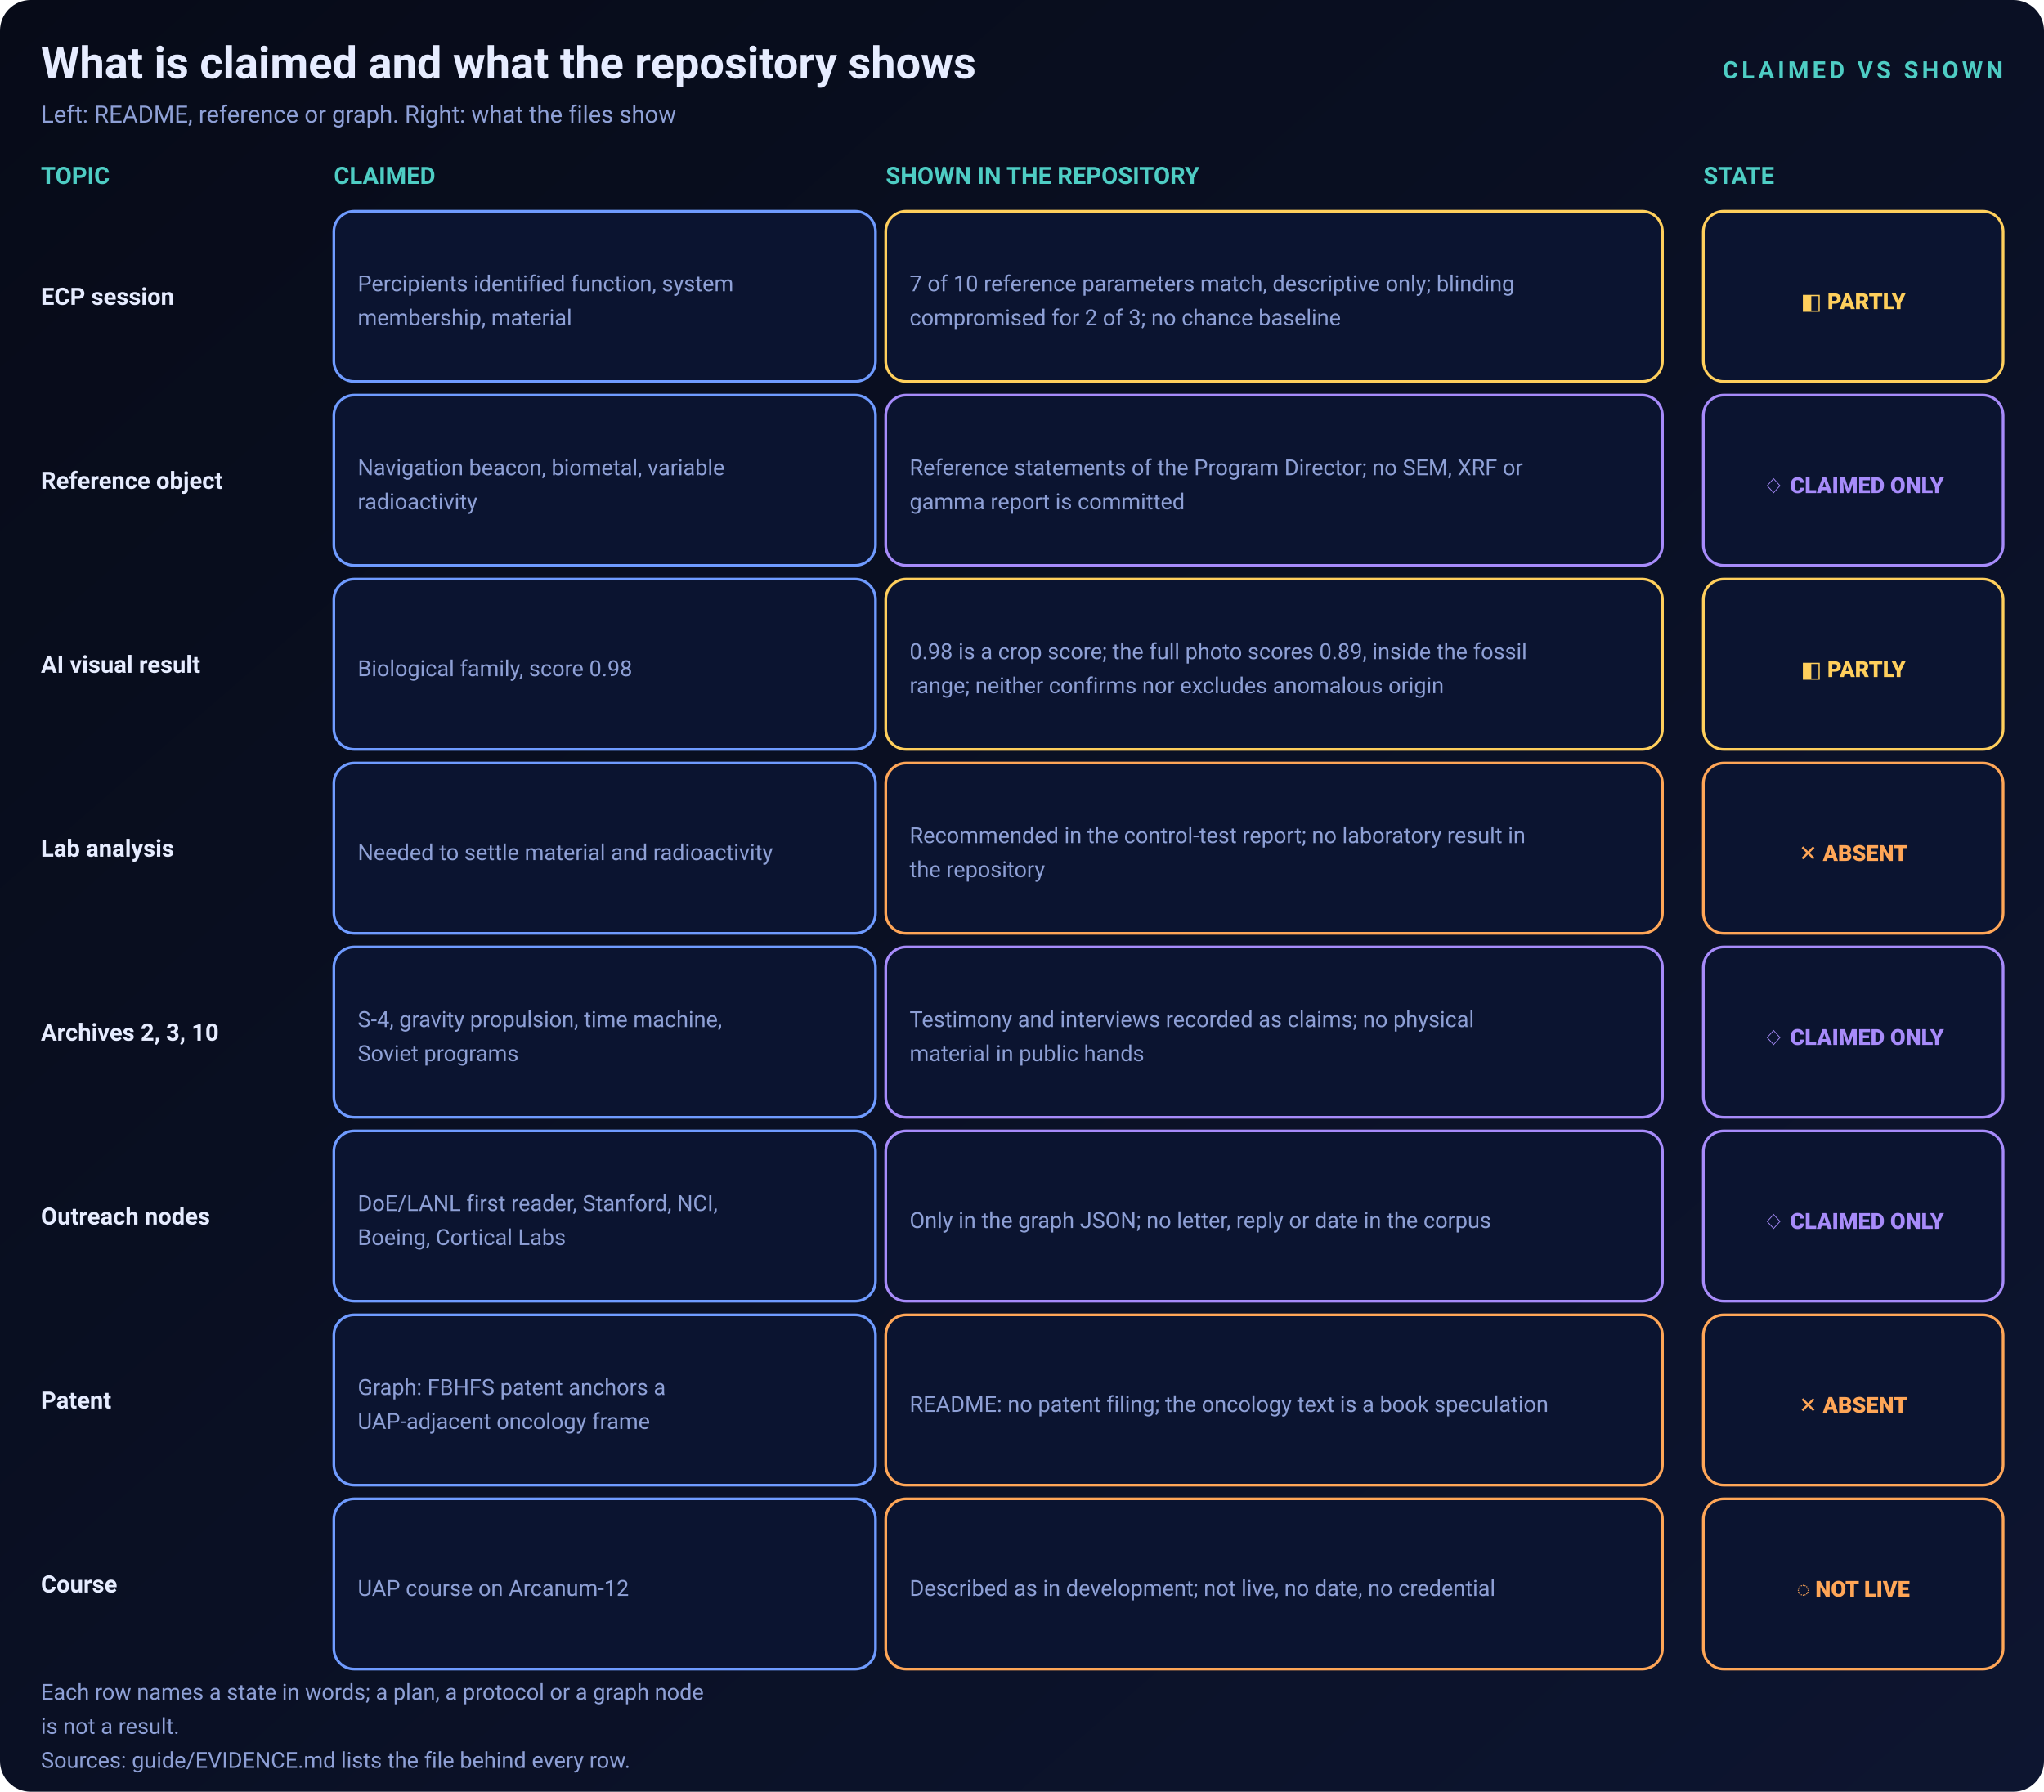
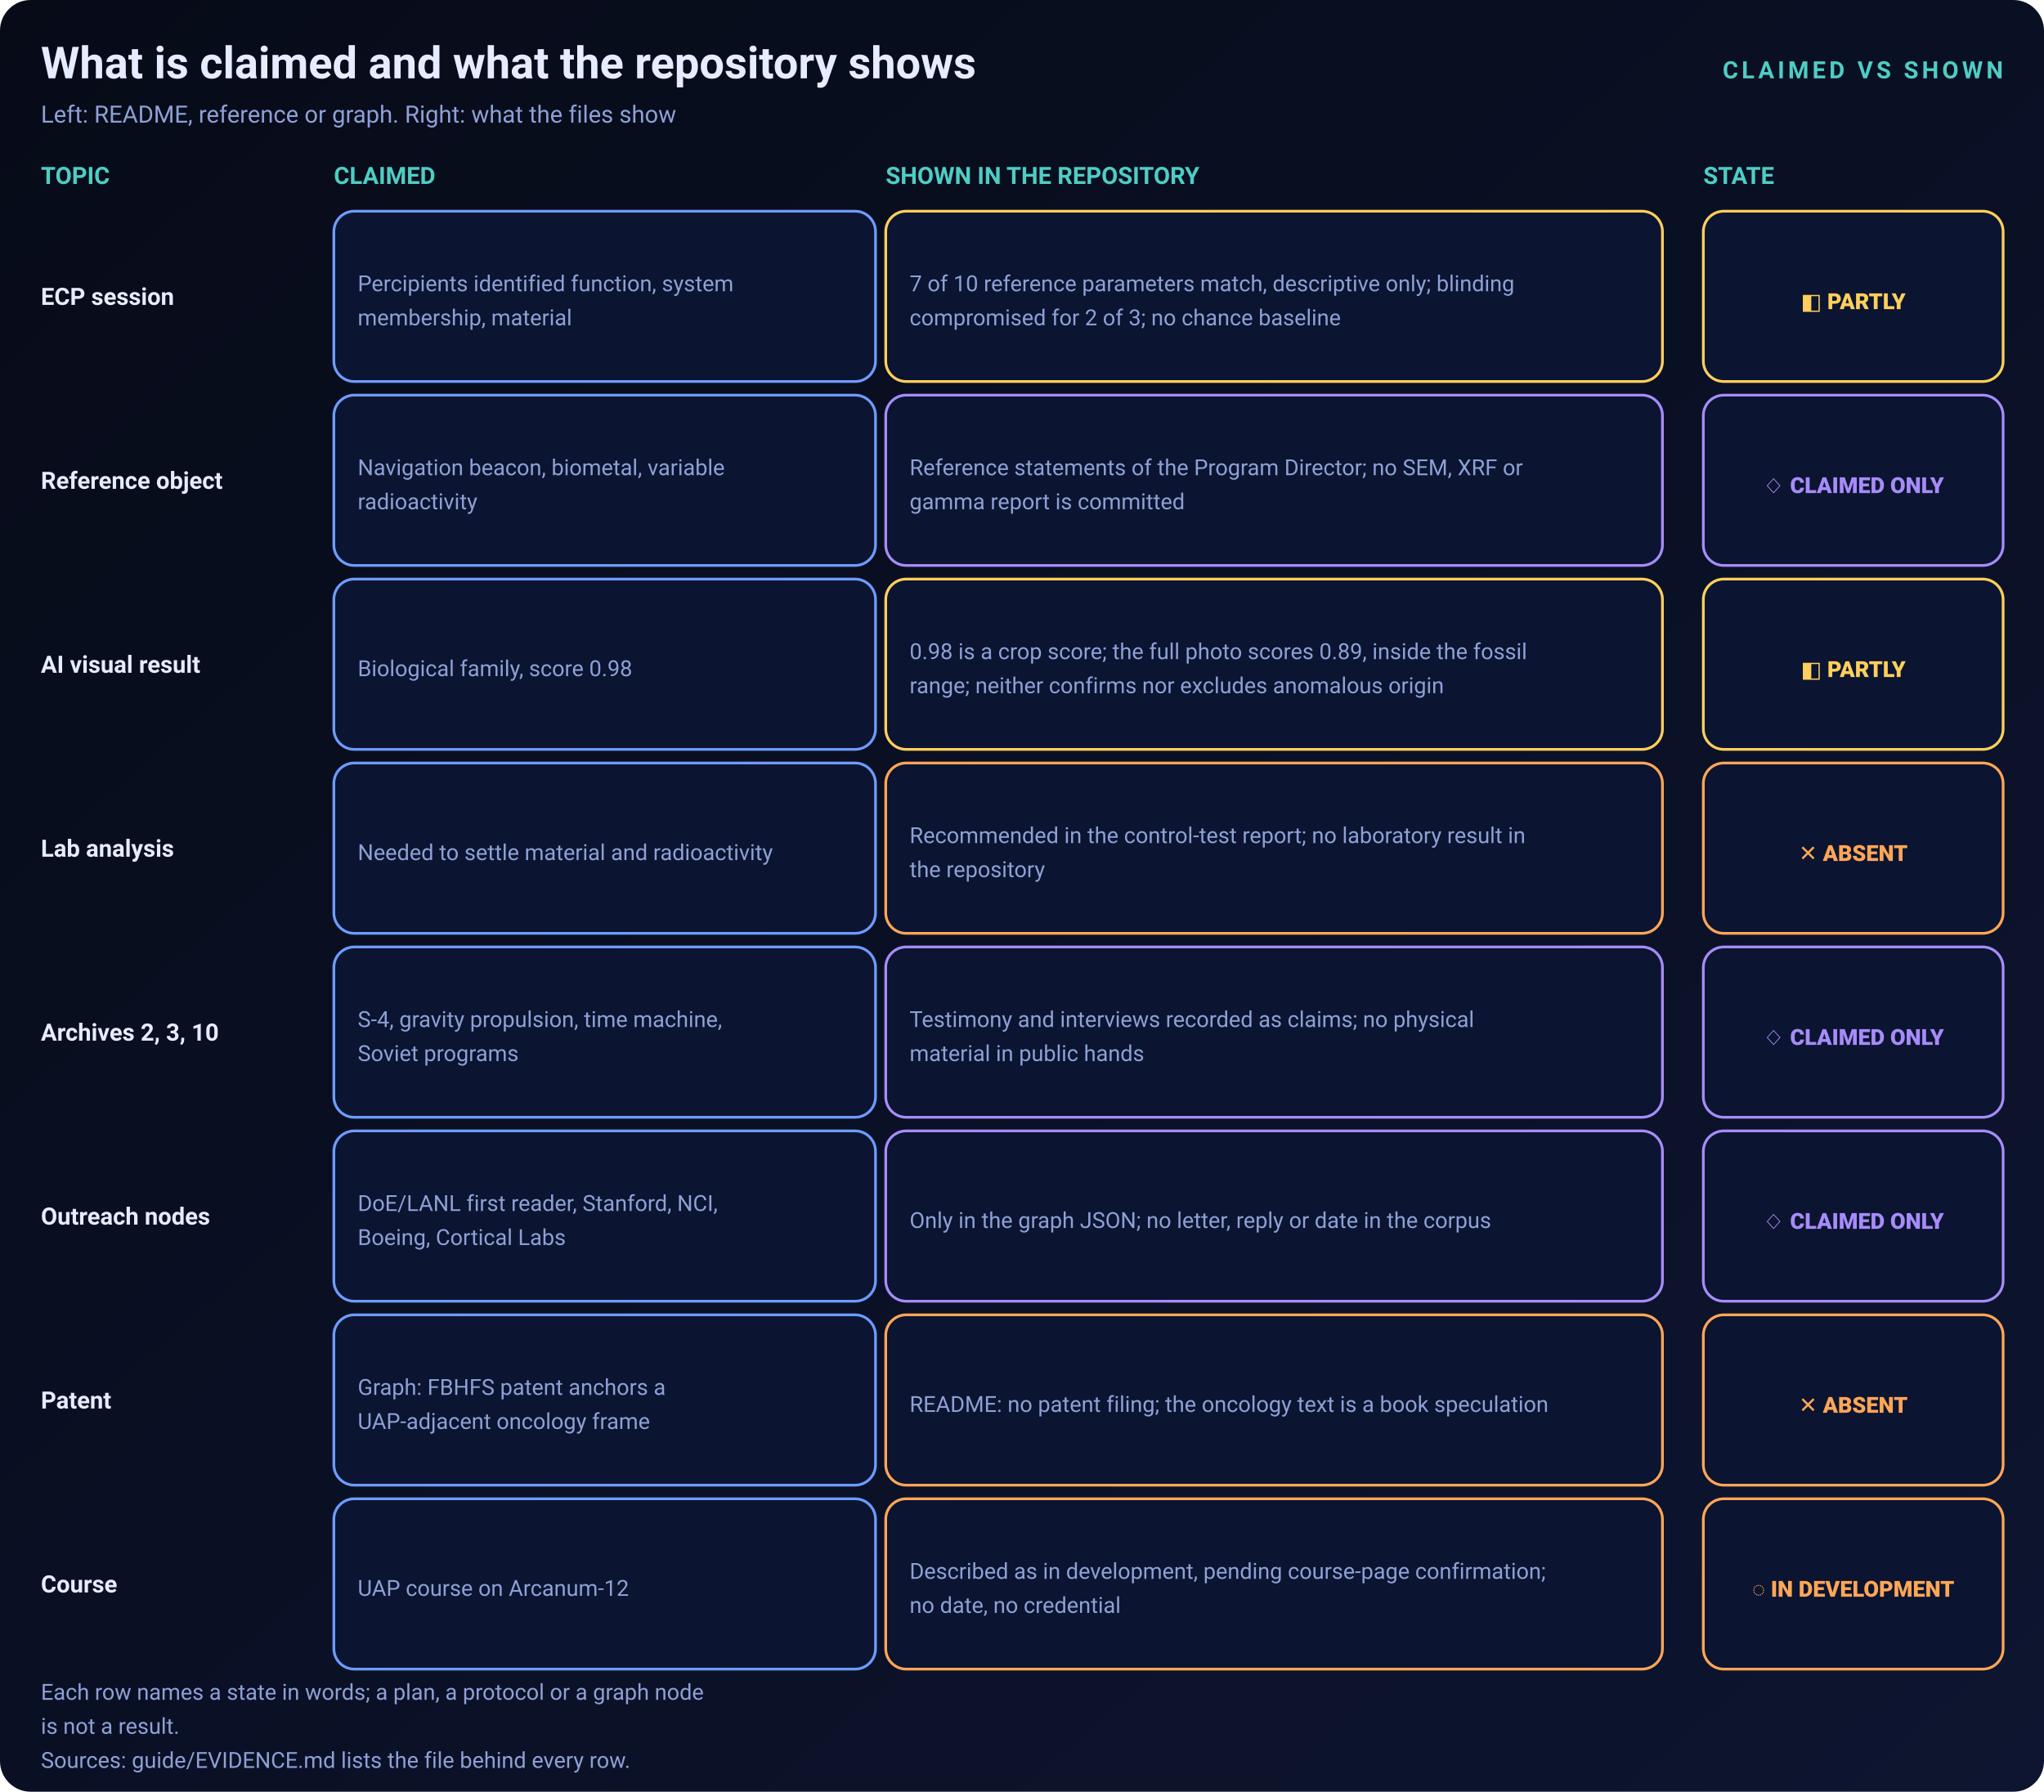
<svg xmlns="http://www.w3.org/2000/svg" viewBox="0 0 1200 1052" width="1200" height="1052" role="img" aria-labelledby="t d">
  <defs>
    <linearGradient id="bg" x1="0" y1="0" x2="1" y2="1">
      <stop offset="0" stop-color="#070b18" />
      <stop offset="1" stop-color="#0d1530" />
    </linearGradient>
    <filter id="glow" x="-50%" y="-50%" width="200%" height="200%">
      <feGaussianBlur stdDeviation="3" result="b" />
      <feMerge>
        <feMergeNode in="b" />
        <feMergeNode in="SourceGraphic" />
      </feMerge>
    </filter>
  </defs>
  <rect width="1200" height="1052" rx="18" fill="url(#bg)" />
  <text x="24" y="46" font-family="'Segoe UI', Roboto, 'Helvetica Neue', Arial, sans-serif" font-size="26" fill="#e6ecff" text-anchor="start" font-weight="700">What is claimed and what the repository shows</text>
  <text x="24" y="72" font-family="'Segoe UI', Roboto, 'Helvetica Neue', Arial, sans-serif" font-size="14" fill="#8ea0d6" text-anchor="start" font-weight="400">Left: README, reference or graph. Right: what the files show</text>
  <text x="1176" y="46" font-family="'Segoe UI', Roboto, 'Helvetica Neue', Arial, sans-serif" font-size="14" fill="#4ecdc4" text-anchor="end" font-weight="700" letter-spacing="2">CLAIMED VS SHOWN</text>
  <text x="24" y="108" font-family="'Segoe UI', Roboto, 'Helvetica Neue', Arial, sans-serif" font-size="14" fill="#4ecdc4" text-anchor="start" font-weight="700">TOPIC</text>
  <text x="196" y="108" font-family="'Segoe UI', Roboto, 'Helvetica Neue', Arial, sans-serif" font-size="14" fill="#4ecdc4" text-anchor="start" font-weight="700">CLAIMED</text>
  <text x="520" y="108" font-family="'Segoe UI', Roboto, 'Helvetica Neue', Arial, sans-serif" font-size="14" fill="#4ecdc4" text-anchor="start" font-weight="700">SHOWN IN THE REPOSITORY</text>
  <text x="1000" y="108" font-family="'Segoe UI', Roboto, 'Helvetica Neue', Arial, sans-serif" font-size="14" fill="#4ecdc4" text-anchor="start" font-weight="700">STATE</text>
  <text x="24" y="179.0" font-family="'Segoe UI', Roboto, 'Helvetica Neue', Arial, sans-serif" font-size="14" fill="#e6ecff" text-anchor="start" font-weight="700">ECP session</text>
  <rect x="196" y="124" width="318" height="100" rx="12" fill="#0b1430" stroke="#6f9bff" stroke-width="1.6" />
  <text x="210" y="171.0" font-family="'Segoe UI', Roboto, 'Helvetica Neue', Arial, sans-serif" font-size="13" fill="#8ea0d6" text-anchor="start" font-weight="400">Percipients identified function, system</text>
  <text x="210" y="191.0" font-family="'Segoe UI', Roboto, 'Helvetica Neue', Arial, sans-serif" font-size="13" fill="#8ea0d6" text-anchor="start" font-weight="400">membership, material</text>
  <rect x="520" y="124" width="456" height="100" rx="12" fill="#0b1430" stroke="#ffcf5c" stroke-width="1.6" />
  <text x="534" y="171.0" font-family="'Segoe UI', Roboto, 'Helvetica Neue', Arial, sans-serif" font-size="13" fill="#8ea0d6" text-anchor="start" font-weight="400">7 of 10 reference parameters match, descriptive only; blinding</text>
  <text x="534" y="191.0" font-family="'Segoe UI', Roboto, 'Helvetica Neue', Arial, sans-serif" font-size="13" fill="#8ea0d6" text-anchor="start" font-weight="400">compromised for 2 of 3; no chance baseline</text>
  <rect x="1000" y="124" width="176" height="100" rx="12" fill="#0b1430" stroke="#ffcf5c" stroke-width="1.6" />
  <text x="1088.0" y="181.5" font-family="'Segoe UI', Roboto, 'Helvetica Neue', Arial, sans-serif" font-size="13" fill="#ffcf5c" text-anchor="middle" font-weight="800">◧ PARTLY</text>
  <text x="24" y="287.0" font-family="'Segoe UI', Roboto, 'Helvetica Neue', Arial, sans-serif" font-size="14" fill="#e6ecff" text-anchor="start" font-weight="700">Reference object</text>
  <rect x="196" y="232" width="318" height="100" rx="12" fill="#0b1430" stroke="#6f9bff" stroke-width="1.6" />
  <text x="210" y="279.0" font-family="'Segoe UI', Roboto, 'Helvetica Neue', Arial, sans-serif" font-size="13" fill="#8ea0d6" text-anchor="start" font-weight="400">Navigation beacon, biometal, variable</text>
  <text x="210" y="299.0" font-family="'Segoe UI', Roboto, 'Helvetica Neue', Arial, sans-serif" font-size="13" fill="#8ea0d6" text-anchor="start" font-weight="400">radioactivity</text>
  <rect x="520" y="232" width="456" height="100" rx="12" fill="#0b1430" stroke="#a78bfa" stroke-width="1.6" />
  <text x="534" y="279.0" font-family="'Segoe UI', Roboto, 'Helvetica Neue', Arial, sans-serif" font-size="13" fill="#8ea0d6" text-anchor="start" font-weight="400">Reference statements of the Program Director; no SEM, XRF or</text>
  <text x="534" y="299.0" font-family="'Segoe UI', Roboto, 'Helvetica Neue', Arial, sans-serif" font-size="13" fill="#8ea0d6" text-anchor="start" font-weight="400">gamma report is committed</text>
  <rect x="1000" y="232" width="176" height="100" rx="12" fill="#0b1430" stroke="#a78bfa" stroke-width="1.6" />
  <text x="1088.0" y="289.5" font-family="'Segoe UI', Roboto, 'Helvetica Neue', Arial, sans-serif" font-size="13" fill="#a78bfa" text-anchor="middle" font-weight="800">◇ CLAIMED ONLY</text>
  <text x="24" y="395.0" font-family="'Segoe UI', Roboto, 'Helvetica Neue', Arial, sans-serif" font-size="14" fill="#e6ecff" text-anchor="start" font-weight="700">AI visual result</text>
  <rect x="196" y="340" width="318" height="100" rx="12" fill="#0b1430" stroke="#6f9bff" stroke-width="1.6" />
  <text x="210" y="397.0" font-family="'Segoe UI', Roboto, 'Helvetica Neue', Arial, sans-serif" font-size="13" fill="#8ea0d6" text-anchor="start" font-weight="400">Biological family, score 0.98</text>
  <rect x="520" y="340" width="456" height="100" rx="12" fill="#0b1430" stroke="#ffcf5c" stroke-width="1.6" />
  <text x="534" y="387.0" font-family="'Segoe UI', Roboto, 'Helvetica Neue', Arial, sans-serif" font-size="13" fill="#8ea0d6" text-anchor="start" font-weight="400">0.98 is a crop score; the full photo scores 0.89, inside the fossil</text>
  <text x="534" y="407.0" font-family="'Segoe UI', Roboto, 'Helvetica Neue', Arial, sans-serif" font-size="13" fill="#8ea0d6" text-anchor="start" font-weight="400">range; neither confirms nor excludes anomalous origin</text>
  <rect x="1000" y="340" width="176" height="100" rx="12" fill="#0b1430" stroke="#ffcf5c" stroke-width="1.6" />
  <text x="1088.0" y="397.5" font-family="'Segoe UI', Roboto, 'Helvetica Neue', Arial, sans-serif" font-size="13" fill="#ffcf5c" text-anchor="middle" font-weight="800">◧ PARTLY</text>
  <text x="24" y="503.0" font-family="'Segoe UI', Roboto, 'Helvetica Neue', Arial, sans-serif" font-size="14" fill="#e6ecff" text-anchor="start" font-weight="700">Lab analysis</text>
  <rect x="196" y="448" width="318" height="100" rx="12" fill="#0b1430" stroke="#6f9bff" stroke-width="1.6" />
  <text x="210" y="505.0" font-family="'Segoe UI', Roboto, 'Helvetica Neue', Arial, sans-serif" font-size="13" fill="#8ea0d6" text-anchor="start" font-weight="400">Needed to settle material and radioactivity</text>
  <rect x="520" y="448" width="456" height="100" rx="12" fill="#0b1430" stroke="#ffa657" stroke-width="1.6" />
  <text x="534" y="495.0" font-family="'Segoe UI', Roboto, 'Helvetica Neue', Arial, sans-serif" font-size="13" fill="#8ea0d6" text-anchor="start" font-weight="400">Recommended in the control-test report; no laboratory result in</text>
  <text x="534" y="515.0" font-family="'Segoe UI', Roboto, 'Helvetica Neue', Arial, sans-serif" font-size="13" fill="#8ea0d6" text-anchor="start" font-weight="400">the repository</text>
  <rect x="1000" y="448" width="176" height="100" rx="12" fill="#0b1430" stroke="#ffa657" stroke-width="1.6" />
  <text x="1088.0" y="505.5" font-family="'Segoe UI', Roboto, 'Helvetica Neue', Arial, sans-serif" font-size="13" fill="#ffa657" text-anchor="middle" font-weight="800">✕ ABSENT</text>
  <text x="24" y="611.0" font-family="'Segoe UI', Roboto, 'Helvetica Neue', Arial, sans-serif" font-size="14" fill="#e6ecff" text-anchor="start" font-weight="700">Archives 2, 3, 10</text>
  <rect x="196" y="556" width="318" height="100" rx="12" fill="#0b1430" stroke="#6f9bff" stroke-width="1.6" />
  <text x="210" y="603.0" font-family="'Segoe UI', Roboto, 'Helvetica Neue', Arial, sans-serif" font-size="13" fill="#8ea0d6" text-anchor="start" font-weight="400">S-4, gravity propulsion, time machine,</text>
  <text x="210" y="623.0" font-family="'Segoe UI', Roboto, 'Helvetica Neue', Arial, sans-serif" font-size="13" fill="#8ea0d6" text-anchor="start" font-weight="400">Soviet programs</text>
  <rect x="520" y="556" width="456" height="100" rx="12" fill="#0b1430" stroke="#a78bfa" stroke-width="1.6" />
  <text x="534" y="603.0" font-family="'Segoe UI', Roboto, 'Helvetica Neue', Arial, sans-serif" font-size="13" fill="#8ea0d6" text-anchor="start" font-weight="400">Testimony and interviews recorded as claims; no physical</text>
  <text x="534" y="623.0" font-family="'Segoe UI', Roboto, 'Helvetica Neue', Arial, sans-serif" font-size="13" fill="#8ea0d6" text-anchor="start" font-weight="400">material in public hands</text>
  <rect x="1000" y="556" width="176" height="100" rx="12" fill="#0b1430" stroke="#a78bfa" stroke-width="1.6" />
  <text x="1088.0" y="613.5" font-family="'Segoe UI', Roboto, 'Helvetica Neue', Arial, sans-serif" font-size="13" fill="#a78bfa" text-anchor="middle" font-weight="800">◇ CLAIMED ONLY</text>
  <text x="24" y="719.0" font-family="'Segoe UI', Roboto, 'Helvetica Neue', Arial, sans-serif" font-size="14" fill="#e6ecff" text-anchor="start" font-weight="700">Outreach nodes</text>
  <rect x="196" y="664" width="318" height="100" rx="12" fill="#0b1430" stroke="#6f9bff" stroke-width="1.6" />
  <text x="210" y="711.0" font-family="'Segoe UI', Roboto, 'Helvetica Neue', Arial, sans-serif" font-size="13" fill="#8ea0d6" text-anchor="start" font-weight="400">DoE/LANL first reader, Stanford, NCI,</text>
  <text x="210" y="731.0" font-family="'Segoe UI', Roboto, 'Helvetica Neue', Arial, sans-serif" font-size="13" fill="#8ea0d6" text-anchor="start" font-weight="400">Boeing, Cortical Labs</text>
  <rect x="520" y="664" width="456" height="100" rx="12" fill="#0b1430" stroke="#a78bfa" stroke-width="1.6" />
  <text x="534" y="721.0" font-family="'Segoe UI', Roboto, 'Helvetica Neue', Arial, sans-serif" font-size="13" fill="#8ea0d6" text-anchor="start" font-weight="400">Only in the graph JSON; no letter, reply or date in the corpus</text>
  <rect x="1000" y="664" width="176" height="100" rx="12" fill="#0b1430" stroke="#a78bfa" stroke-width="1.6" />
  <text x="1088.0" y="721.5" font-family="'Segoe UI', Roboto, 'Helvetica Neue', Arial, sans-serif" font-size="13" fill="#a78bfa" text-anchor="middle" font-weight="800">◇ CLAIMED ONLY</text>
  <text x="24" y="827.0" font-family="'Segoe UI', Roboto, 'Helvetica Neue', Arial, sans-serif" font-size="14" fill="#e6ecff" text-anchor="start" font-weight="700">Patent</text>
  <rect x="196" y="772" width="318" height="100" rx="12" fill="#0b1430" stroke="#6f9bff" stroke-width="1.6" />
  <text x="210" y="819.0" font-family="'Segoe UI', Roboto, 'Helvetica Neue', Arial, sans-serif" font-size="13" fill="#8ea0d6" text-anchor="start" font-weight="400">Graph: FBHFS patent anchors a</text>
  <text x="210" y="839.0" font-family="'Segoe UI', Roboto, 'Helvetica Neue', Arial, sans-serif" font-size="13" fill="#8ea0d6" text-anchor="start" font-weight="400">UAP-adjacent oncology frame</text>
  <rect x="520" y="772" width="456" height="100" rx="12" fill="#0b1430" stroke="#ffa657" stroke-width="1.6" />
  <text x="534" y="829.0" font-family="'Segoe UI', Roboto, 'Helvetica Neue', Arial, sans-serif" font-size="13" fill="#8ea0d6" text-anchor="start" font-weight="400">README: no patent filing; the oncology text is a book speculation</text>
  <rect x="1000" y="772" width="176" height="100" rx="12" fill="#0b1430" stroke="#ffa657" stroke-width="1.6" />
  <text x="1088.0" y="829.5" font-family="'Segoe UI', Roboto, 'Helvetica Neue', Arial, sans-serif" font-size="13" fill="#ffa657" text-anchor="middle" font-weight="800">✕ ABSENT</text>
  <text x="24" y="935.0" font-family="'Segoe UI', Roboto, 'Helvetica Neue', Arial, sans-serif" font-size="14" fill="#e6ecff" text-anchor="start" font-weight="700">Course</text>
  <rect x="196" y="880" width="318" height="100" rx="12" fill="#0b1430" stroke="#6f9bff" stroke-width="1.6" />
  <text x="210" y="937.0" font-family="'Segoe UI', Roboto, 'Helvetica Neue', Arial, sans-serif" font-size="13" fill="#8ea0d6" text-anchor="start" font-weight="400">UAP course on Arcanum-12</text>
  <rect x="520" y="880" width="456" height="100" rx="12" fill="#0b1430" stroke="#ffa657" stroke-width="1.6" />
-   <text x="534" y="937.0" font-family="'Segoe UI', Roboto, 'Helvetica Neue', Arial, sans-serif" font-size="13" fill="#8ea0d6" text-anchor="start" font-weight="400">Described as in development; not live, no date, no credential</text>
+   <text x="534" y="927.0" font-family="'Segoe UI', Roboto, 'Helvetica Neue', Arial, sans-serif" font-size="13" fill="#8ea0d6" text-anchor="start" font-weight="400">Described as in development, pending course-page confirmation;</text>
+   <text x="534" y="947.0" font-family="'Segoe UI', Roboto, 'Helvetica Neue', Arial, sans-serif" font-size="13" fill="#8ea0d6" text-anchor="start" font-weight="400">no date, no credential</text>
  <rect x="1000" y="880" width="176" height="100" rx="12" fill="#0b1430" stroke="#ffa657" stroke-width="1.6" />
-   <text x="1088.0" y="937.5" font-family="'Segoe UI', Roboto, 'Helvetica Neue', Arial, sans-serif" font-size="13" fill="#ffa657" text-anchor="middle" font-weight="800">◌ NOT LIVE</text>
+   <text x="1088.0" y="937.5" font-family="'Segoe UI', Roboto, 'Helvetica Neue', Arial, sans-serif" font-size="13" fill="#ffa657" text-anchor="middle" font-weight="800">◌ IN DEVELOPMENT</text>
  <text x="24" y="998" font-family="'Segoe UI', Roboto, 'Helvetica Neue', Arial, sans-serif" font-size="13" fill="#8ea0d6" text-anchor="start" font-weight="400">Each row names a state in words; a plan, a protocol or a graph node</text>
  <text x="24" y="1018" font-family="'Segoe UI', Roboto, 'Helvetica Neue', Arial, sans-serif" font-size="13" fill="#8ea0d6" text-anchor="start" font-weight="400">is not a result.</text>
  <text x="24" y="1038" font-family="'Segoe UI', Roboto, 'Helvetica Neue', Arial, sans-serif" font-size="13" fill="#8ea0d6" text-anchor="start" font-weight="400">Sources: guide/EVIDENCE.md lists the file behind every row.</text>
</svg>
